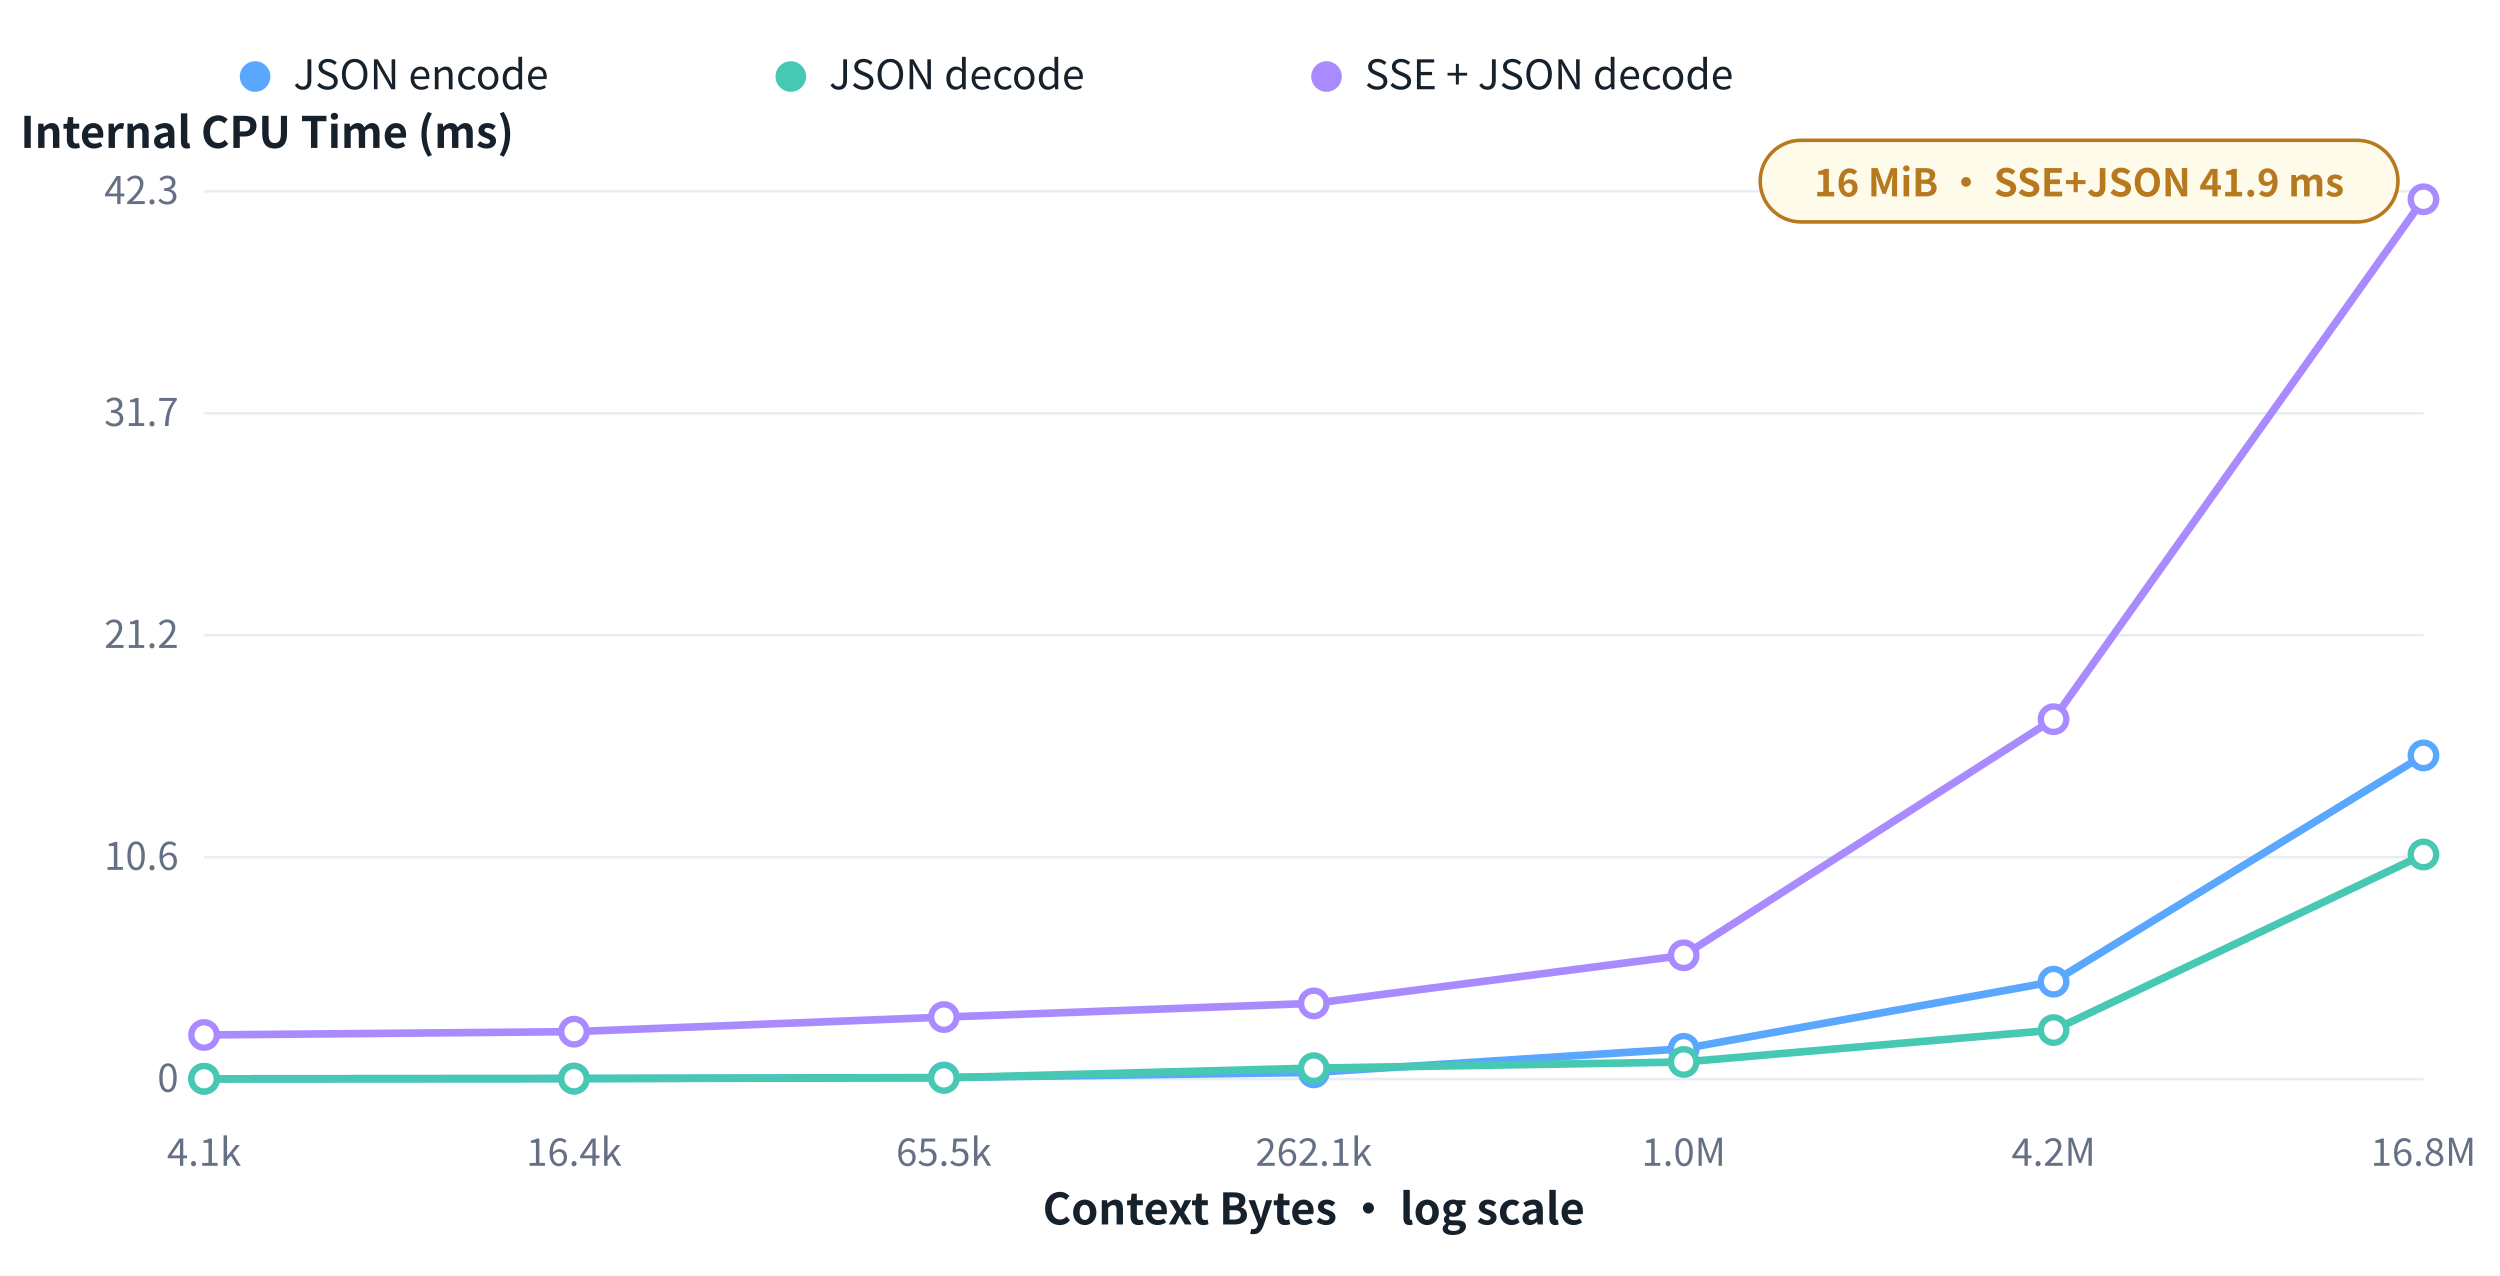
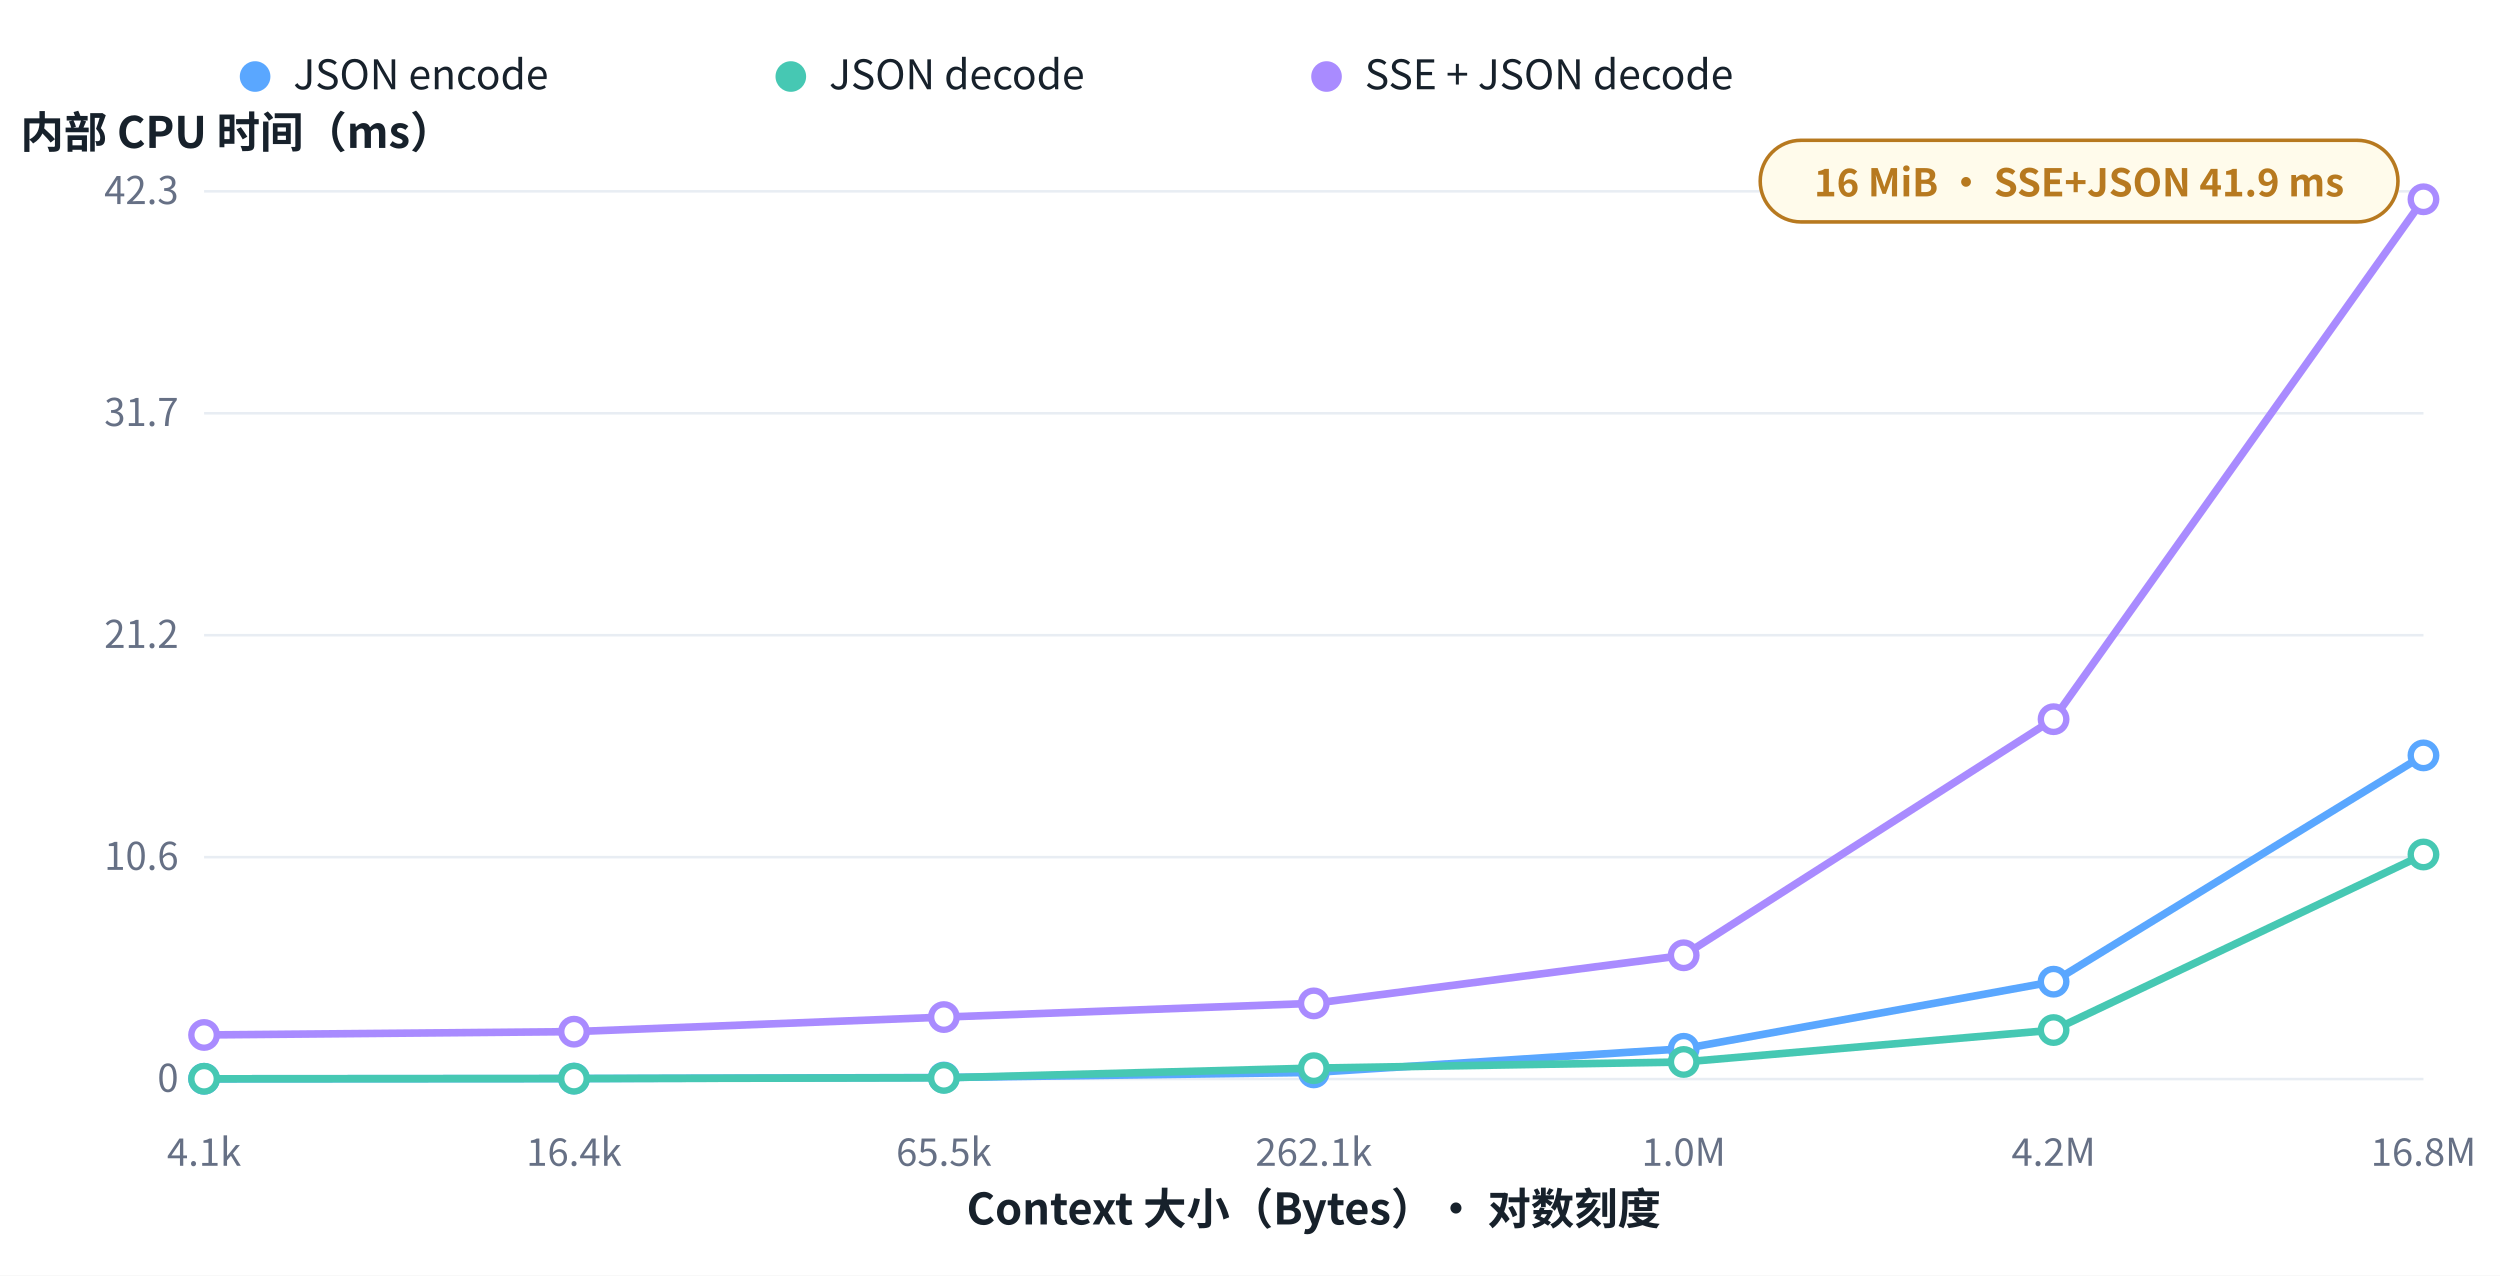
<svg xmlns="http://www.w3.org/2000/svg" viewBox="0 0 980 500" role="img" data-benchmark="C3" data-series-count="3">
  <rect width="980" height="500" fill="#FFFFFF" />
  <defs>
    <marker id="arrow" viewBox="0 0 10 10" refX="8" refY="5" markerWidth="7" markerHeight="7" orient="auto-start-reverse">
      <path d="M 0 0 L 10 5 L 0 10 z" fill="#64748B" />
    </marker>
  </defs>
  <line x1="80" y1="75.0" x2="950" y2="75.0" stroke="#E8EDF3" />
  <text x="70" y="80.0" fill="#667085" font-size="15" font-weight="400" text-anchor="end" font-family="'Noto Sans CJK SC','PingFang SC','Microsoft YaHei','Segoe UI',system-ui,sans-serif">42.3</text>
  <line x1="80" y1="162.0" x2="950" y2="162.0" stroke="#E8EDF3" />
  <text x="70" y="167.0" fill="#667085" font-size="15" font-weight="400" text-anchor="end" font-family="'Noto Sans CJK SC','PingFang SC','Microsoft YaHei','Segoe UI',system-ui,sans-serif">31.7</text>
  <line x1="80" y1="249.0" x2="950" y2="249.0" stroke="#E8EDF3" />
  <text x="70" y="254.0" fill="#667085" font-size="15" font-weight="400" text-anchor="end" font-family="'Noto Sans CJK SC','PingFang SC','Microsoft YaHei','Segoe UI',system-ui,sans-serif">21.2</text>
  <line x1="80" y1="336.0" x2="950" y2="336.0" stroke="#E8EDF3" />
  <text x="70" y="341.0" fill="#667085" font-size="15" font-weight="400" text-anchor="end" font-family="'Noto Sans CJK SC','PingFang SC','Microsoft YaHei','Segoe UI',system-ui,sans-serif">10.6</text>
  <line x1="80" y1="423.0" x2="950" y2="423.0" stroke="#E8EDF3" />
  <text x="70" y="428.0" fill="#667085" font-size="15" font-weight="400" text-anchor="end" font-family="'Noto Sans CJK SC','PingFang SC','Microsoft YaHei','Segoe UI',system-ui,sans-serif">0</text>
  <text x="80.0" y="457" fill="#667085" font-size="15" font-weight="400" text-anchor="middle" font-family="'Noto Sans CJK SC','PingFang SC','Microsoft YaHei','Segoe UI',system-ui,sans-serif">4.1k</text>
  <text x="225" y="457" fill="#667085" font-size="15" font-weight="400" text-anchor="middle" font-family="'Noto Sans CJK SC','PingFang SC','Microsoft YaHei','Segoe UI',system-ui,sans-serif">16.4k</text>
  <text x="370" y="457" fill="#667085" font-size="15" font-weight="400" text-anchor="middle" font-family="'Noto Sans CJK SC','PingFang SC','Microsoft YaHei','Segoe UI',system-ui,sans-serif">65.5k</text>
  <text x="515" y="457" fill="#667085" font-size="15" font-weight="400" text-anchor="middle" font-family="'Noto Sans CJK SC','PingFang SC','Microsoft YaHei','Segoe UI',system-ui,sans-serif">262.1k</text>
  <text x="660" y="457" fill="#667085" font-size="15" font-weight="400" text-anchor="middle" font-family="'Noto Sans CJK SC','PingFang SC','Microsoft YaHei','Segoe UI',system-ui,sans-serif">1.0M</text>
  <text x="805" y="457" fill="#667085" font-size="15" font-weight="400" text-anchor="middle" font-family="'Noto Sans CJK SC','PingFang SC','Microsoft YaHei','Segoe UI',system-ui,sans-serif">4.2M</text>
  <text x="950.0" y="457" fill="#667085" font-size="15" font-weight="400" text-anchor="middle" font-family="'Noto Sans CJK SC','PingFang SC','Microsoft YaHei','Segoe UI',system-ui,sans-serif">16.8M</text>
  <path d="M80.0,422.9 L225.0,422.8 L370.0,422.4 L515.0,420.4 L660.0,411.1 L805.0,384.8 L950.0,296.1" fill="none" stroke="#5aa7ff" stroke-width="3" stroke-linecap="round" />
  <circle cx="80.0" cy="422.874" r="5" fill="#FFFFFF" stroke="#5aa7ff" stroke-width="2.5" />
  <circle cx="225" cy="422.797" r="5" fill="#FFFFFF" stroke="#5aa7ff" stroke-width="2.5" />
  <circle cx="370" cy="422.386" r="5" fill="#FFFFFF" stroke="#5aa7ff" stroke-width="2.5" />
  <circle cx="515" cy="420.377" r="5" fill="#FFFFFF" stroke="#5aa7ff" stroke-width="2.5" />
  <circle cx="660" cy="411.128" r="5" fill="#FFFFFF" stroke="#5aa7ff" stroke-width="2.5" />
  <circle cx="805" cy="384.825" r="5" fill="#FFFFFF" stroke="#5aa7ff" stroke-width="2.5" />
  <circle cx="950.0" cy="296.116" r="5" fill="#FFFFFF" stroke="#5aa7ff" stroke-width="2.5" />
  <path d="M80.0,422.9 L225.0,422.8 L370.0,422.5 L515.0,418.7 L660.0,416.3 L805.0,403.8 L950.0,335.0" fill="none" stroke="#46c8b3" stroke-width="3" stroke-linecap="round" />
  <circle cx="80.0" cy="422.879" r="5" fill="#FFFFFF" stroke="#46c8b3" stroke-width="2.5" />
  <circle cx="225" cy="422.838" r="5" fill="#FFFFFF" stroke="#46c8b3" stroke-width="2.5" />
  <circle cx="370" cy="422.537" r="5" fill="#FFFFFF" stroke="#46c8b3" stroke-width="2.5" />
  <circle cx="515" cy="418.727" r="5" fill="#FFFFFF" stroke="#46c8b3" stroke-width="2.5" />
  <circle cx="660" cy="416.287" r="5" fill="#FFFFFF" stroke="#46c8b3" stroke-width="2.5" />
  <circle cx="805" cy="403.782" r="5" fill="#FFFFFF" stroke="#46c8b3" stroke-width="2.5" />
  <circle cx="950.0" cy="334.963" r="5" fill="#FFFFFF" stroke="#46c8b3" stroke-width="2.5" />
  <path d="M80.0,405.7 L225.0,404.4 L370.0,398.7 L515.0,393.3 L660.0,374.5 L805.0,281.9 L950.0,78.1" fill="none" stroke="#a98bff" stroke-width="3" stroke-linecap="round" />
  <circle cx="80.0" cy="405.709" r="5" fill="#FFFFFF" stroke="#a98bff" stroke-width="2.5" />
  <circle cx="225" cy="404.424" r="5" fill="#FFFFFF" stroke="#a98bff" stroke-width="2.5" />
  <circle cx="370" cy="398.69" r="5" fill="#FFFFFF" stroke="#a98bff" stroke-width="2.5" />
  <circle cx="515" cy="393.333" r="5" fill="#FFFFFF" stroke="#a98bff" stroke-width="2.5" />
  <circle cx="660" cy="374.475" r="5" fill="#FFFFFF" stroke="#a98bff" stroke-width="2.5" />
  <circle cx="805" cy="281.923" r="5" fill="#FFFFFF" stroke="#a98bff" stroke-width="2.5" />
  <circle cx="950.0" cy="78.117" r="5" fill="#FFFFFF" stroke="#a98bff" stroke-width="2.5" />
-   <text x="515.0" y="480" fill="#17212B" font-size="17" font-weight="700" text-anchor="middle" font-family="'Noto Sans CJK SC','PingFang SC','Microsoft YaHei','Segoe UI',system-ui,sans-serif">Context Bytes · log scale</text>
-   <text x="8" y="58" fill="#17212B" font-size="17" font-weight="700" text-anchor="start" font-family="'Noto Sans CJK SC','PingFang SC','Microsoft YaHei','Segoe UI',system-ui,sans-serif">Internal CPU Time (ms)</text>
+   <text x="515.0" y="480" fill="#17212B" font-size="17" font-weight="700" text-anchor="middle" font-family="'Noto Sans CJK SC','PingFang SC','Microsoft YaHei','Segoe UI',system-ui,sans-serif">Context 大小（Bytes）· 对数刻度</text>
+   <text x="8" y="58" fill="#17212B" font-size="17" font-weight="700" text-anchor="start" font-family="'Noto Sans CJK SC','PingFang SC','Microsoft YaHei','Segoe UI',system-ui,sans-serif">内部 CPU 时间（ms）</text>
  <rect x="690" y="55" width="250" height="32" rx="16" fill="#FFFBEB" stroke="#B7791F" stroke-width="1.4" />
  <text x="815.0" y="77" fill="#B7791F" font-size="15" font-weight="650" text-anchor="middle" font-family="'Noto Sans CJK SC','PingFang SC','Microsoft YaHei','Segoe UI',system-ui,sans-serif">16 MiB · SSE+JSON 41.9 ms</text>
  <circle cx="100" cy="30" r="6" fill="#5aa7ff" />
  <text x="115" y="35" fill="#17212B" font-size="16" font-weight="400" text-anchor="start" font-family="'Noto Sans CJK SC','PingFang SC','Microsoft YaHei','Segoe UI',system-ui,sans-serif">JSON encode</text>
  <circle cx="310" cy="30" r="6" fill="#46c8b3" />
  <text x="325" y="35" fill="#17212B" font-size="16" font-weight="400" text-anchor="start" font-family="'Noto Sans CJK SC','PingFang SC','Microsoft YaHei','Segoe UI',system-ui,sans-serif">JSON decode</text>
  <circle cx="520" cy="30" r="6" fill="#a98bff" />
  <text x="535" y="35" fill="#17212B" font-size="16" font-weight="400" text-anchor="start" font-family="'Noto Sans CJK SC','PingFang SC','Microsoft YaHei','Segoe UI',system-ui,sans-serif">SSE + JSON decode</text>
</svg>
